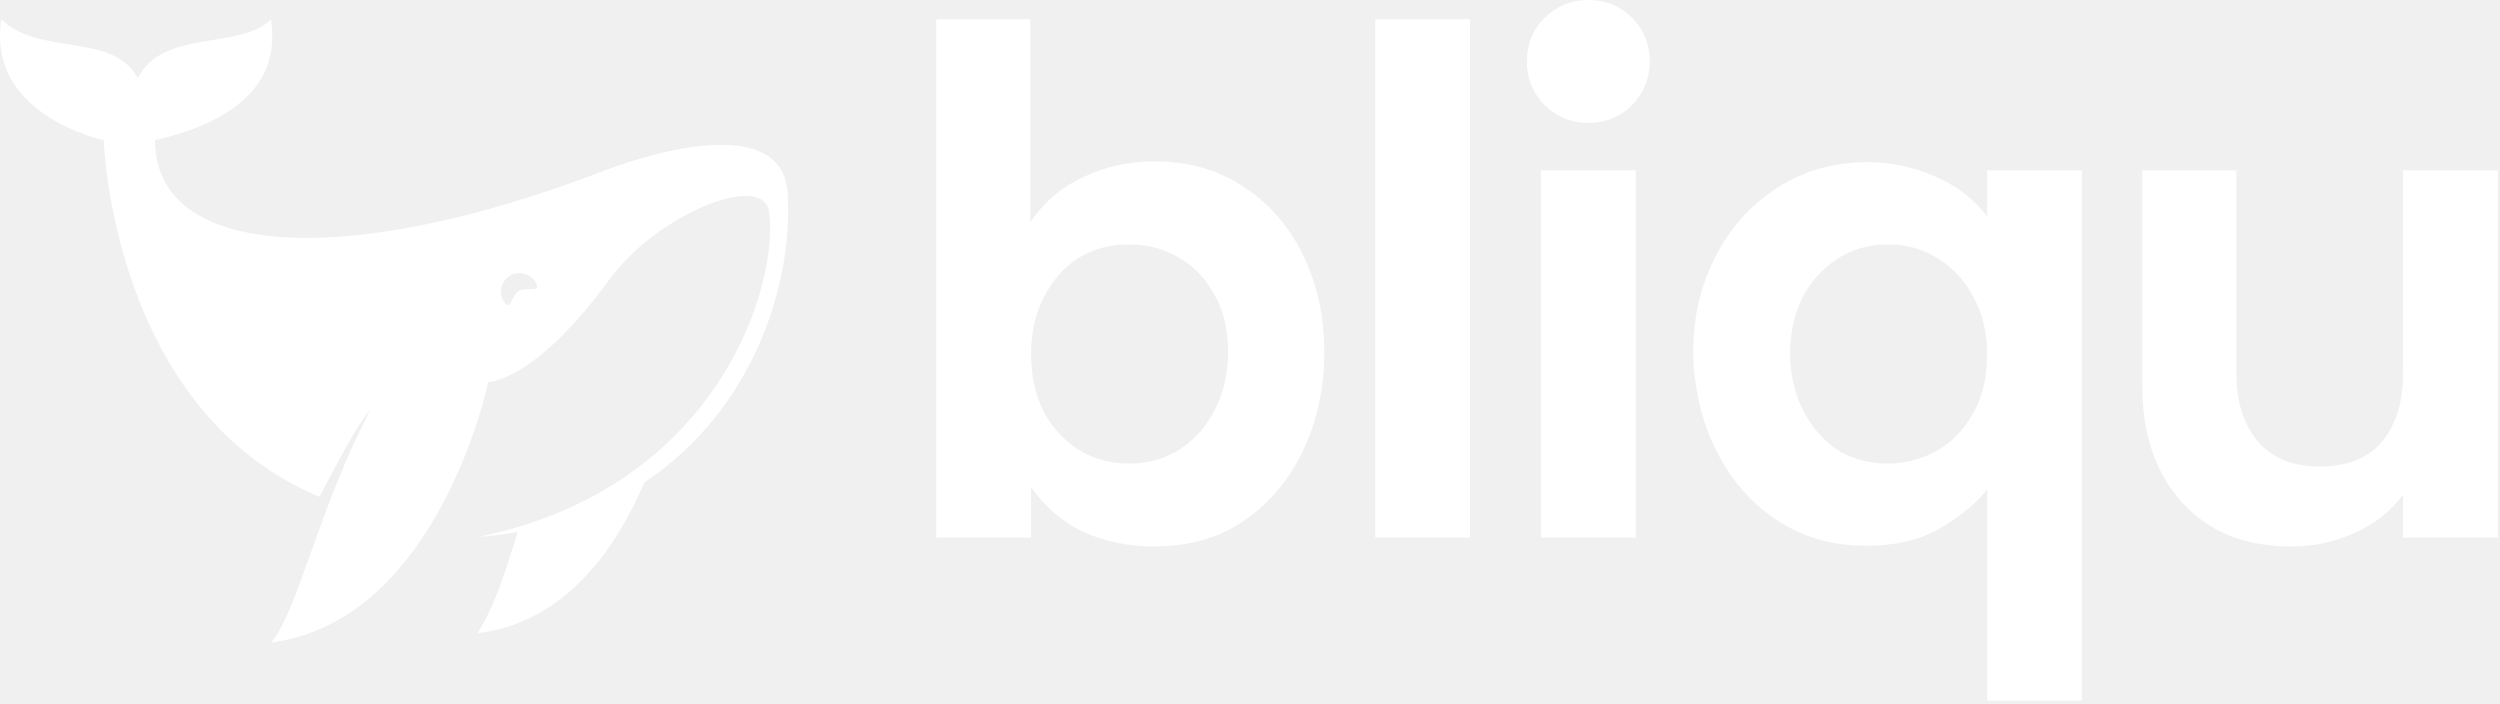
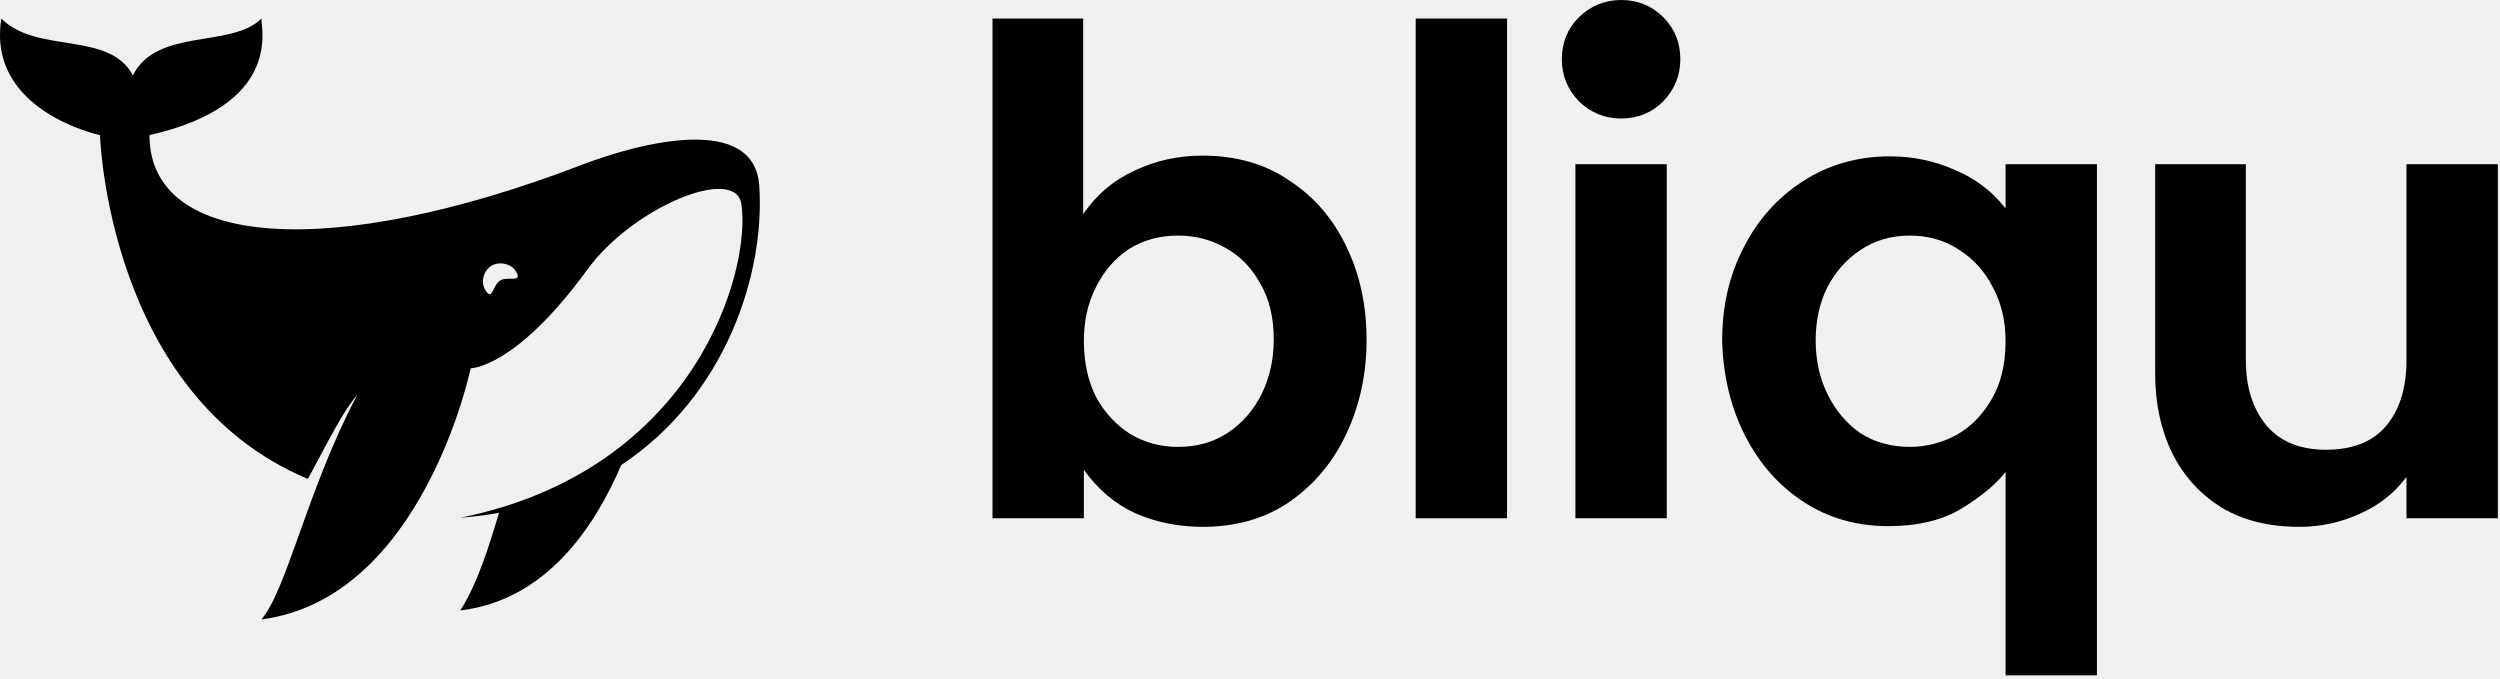
- <svg xmlns="http://www.w3.org/2000/svg" width="590" height="166" viewBox="0 0 590 166" fill="none">
-   <path d="M540.891 128.971C533.435 128.971 527.086 127.398 521.843 124.253C516.6 120.99 512.581 116.563 509.785 110.971C506.989 105.262 505.591 98.796 505.591 91.573V40.195H527.785V88.253C527.785 94.66 529.416 99.903 532.678 103.981C536.057 108.059 540.95 110.097 547.357 110.097C553.998 110.097 558.95 108.117 562.212 104.156C565.474 100.194 567.105 94.894 567.105 88.253V40.195H589.474V126.874H567.105V116.738C564.192 120.699 560.348 123.728 555.571 125.825C550.911 127.922 546.018 128.971 540.891 128.971Z" fill="white" />
-   <path d="M468.96 165.321V115.515C466.747 118.428 463.193 121.398 458.3 124.428C453.523 127.34 447.523 128.796 440.3 128.796C432.494 128.796 425.562 126.816 419.504 122.855C413.446 118.894 408.669 113.476 405.174 106.602C401.679 99.729 399.815 91.981 399.582 83.36C399.582 74.972 401.33 67.399 404.825 60.642C408.32 53.768 413.155 48.35 419.329 44.389C425.621 40.312 432.727 38.273 440.65 38.273C446.242 38.273 451.543 39.38 456.552 41.593C461.562 43.69 465.698 46.836 468.96 51.03V40.195H491.329V165.321H468.96ZM445.543 109.399C449.387 109.399 453.116 108.466 456.727 106.602C460.339 104.622 463.251 101.709 465.465 97.865C467.795 94.02 468.96 89.243 468.96 83.535C468.96 78.525 467.912 74.098 465.814 70.253C463.834 66.409 461.096 63.379 457.601 61.166C454.106 58.836 450.086 57.671 445.543 57.671C440.999 57.671 436.98 58.836 433.485 61.166C429.99 63.496 427.252 66.583 425.271 70.428C423.407 74.272 422.475 78.583 422.475 83.36C422.475 88.253 423.465 92.68 425.446 96.641C427.426 100.602 430.106 103.748 433.485 106.078C436.98 108.292 440.999 109.399 445.543 109.399Z" fill="white" />
-   <path d="M374.843 29.009C370.881 29.009 367.445 27.611 364.532 24.815C361.736 21.903 360.338 18.466 360.338 14.505C360.338 10.427 361.736 6.99 364.532 4.194C367.445 1.398 370.881 0 374.843 0C378.92 0 382.357 1.398 385.153 4.194C387.949 6.99 389.347 10.427 389.347 14.505C389.347 18.466 387.949 21.903 385.153 24.815C382.357 27.611 378.92 29.009 374.843 29.009ZM363.658 126.873V40.194H386.027V126.873H363.658Z" fill="white" />
-   <path d="M324.558 126.873V4.544H346.926V126.873H324.558Z" fill="white" />
-   <path d="M272.342 128.97C266.517 128.97 261.041 127.864 255.915 125.65C250.905 123.32 246.711 119.767 243.333 114.99V126.873H220.964V4.544H243.158V52.427C246.42 47.651 250.614 44.097 255.74 41.767C260.866 39.32 266.4 38.097 272.342 38.097C280.614 38.097 287.721 40.136 293.662 44.214C299.72 48.175 304.381 53.592 307.643 60.466C310.905 67.223 312.536 74.796 312.536 83.184C312.536 91.456 310.905 99.087 307.643 106.077C304.381 113.068 299.72 118.66 293.662 122.854C287.721 126.932 280.614 128.97 272.342 128.97ZM266.4 109.398C271.061 109.398 275.138 108.233 278.633 105.903C282.128 103.573 284.866 100.427 286.847 96.466C288.827 92.388 289.818 87.961 289.818 83.184C289.818 77.709 288.711 73.107 286.497 69.379C284.4 65.534 281.546 62.621 277.934 60.641C274.439 58.66 270.595 57.67 266.4 57.67C261.857 57.67 257.837 58.777 254.342 60.99C250.964 63.204 248.284 66.291 246.303 70.252C244.323 74.097 243.333 78.524 243.333 83.534C243.333 88.66 244.323 93.204 246.303 97.165C248.401 101.009 251.197 104.039 254.692 106.252C258.187 108.349 262.09 109.398 266.4 109.398Z" fill="white" />
-   <path d="M64.001 4.544C64.001 7.471 68.787 25.765 36.589 33.083C36.589 60.89 81.227 63.817 142.3 40.4C157.222 34.679 184.692 27.849 185.87 45.523C187.295 66.896 177.777 96.809 152.079 113.837C145.691 128.745 133.895 146.884 112.693 149.435C117.039 142.563 119.697 133.635 122.184 125.535C119.144 126.079 115.982 126.49 112.693 126.75C170.503 115.042 183.956 66.013 181.479 49.914C180.016 40.401 154.94 50.646 143.764 66.013C126.237 90.111 115.27 90.161 115.225 90.161C115.202 90.268 103.479 146.512 64.001 151.63C70.251 144.312 75.373 119.432 87.417 96.747C84.154 100.406 80.891 106.993 75.373 117.237C26.349 96.749 24.483 33.133 24.485 33.083C24.328 33.05 -3.316 27.165 0.332 4.544C9.113 13.325 26.675 7.473 32.534 18.447C38.388 6.741 56.683 11.863 64.001 4.544ZM126.354 66.518C125.169 64.465 122.208 63.955 120.368 65.018C118.528 66.08 117.565 68.856 118.75 70.908C120.538 74.006 120.611 69.711 122.451 68.648C124.291 67.587 127.964 69.305 126.354 66.518Z" fill="white" />
+ <svg xmlns="http://www.w3.org/2000/svg" width="612" height="166" viewBox="0 0 612 166" fill="none">
+   <path d="M562.891 128.971C555.434 128.971 549.085 127.398 543.842 124.253C538.599 120.99 534.58 116.563 531.784 110.971C528.988 105.262 527.59 98.796 527.59 91.573V40.195H549.784V88.253C549.784 94.66 551.415 99.903 554.677 103.981C558.056 108.059 562.949 110.097 569.356 110.097C575.997 110.097 580.949 108.117 584.211 104.156C587.473 100.194 589.104 94.894 589.104 88.253V40.195H611.473V126.874H589.104V116.738C586.191 120.699 582.347 123.728 577.57 125.825C572.91 127.922 568.017 128.971 562.891 128.971Z" fill="black" />
+   <path d="M490.959 165.32V115.515C488.746 118.427 485.192 121.398 480.299 124.427C475.522 127.34 469.522 128.796 462.299 128.796C454.493 128.796 447.561 126.816 441.503 122.855C435.445 118.893 430.668 113.476 427.173 106.602C423.678 99.728 421.814 91.981 421.581 83.36C421.581 74.971 423.329 67.399 426.824 60.641C430.319 53.768 435.154 48.35 441.328 44.389C447.62 40.311 454.726 38.273 462.649 38.273C468.241 38.273 473.542 39.379 478.551 41.593C483.561 43.69 487.697 46.836 490.959 51.03V40.195H513.328V165.32H490.959ZM467.542 109.398C471.386 109.398 475.115 108.466 478.726 106.602C482.338 104.622 485.25 101.709 487.464 97.865C489.794 94.02 490.959 89.243 490.959 83.534C490.959 78.525 489.911 74.098 487.813 70.253C485.833 66.408 483.095 63.379 479.6 61.166C476.105 58.836 472.085 57.67 467.542 57.67C462.998 57.67 458.979 58.836 455.484 61.166C451.989 63.496 449.251 66.583 447.27 70.428C445.406 74.272 444.474 78.583 444.474 83.36C444.474 88.253 445.464 92.68 447.445 96.641C449.425 100.602 452.105 103.748 455.484 106.078C458.979 108.292 462.998 109.398 467.542 109.398Z" fill="black" />
+   <path d="M396.842 29.009C392.881 29.009 389.444 27.611 386.531 24.815C383.735 21.903 382.337 18.466 382.337 14.505C382.337 10.427 383.735 6.99 386.531 4.194C389.444 1.398 392.881 0 396.842 0C400.919 0 404.356 1.398 407.152 4.194C409.948 6.99 411.346 10.427 411.346 14.505C411.346 18.466 409.948 21.903 407.152 24.815C404.356 27.611 400.919 29.009 396.842 29.009ZM385.657 126.873V40.194H408.026V126.873H385.657Z" fill="black" />
+   <path d="M346.557 126.873V4.544H368.925V126.873H346.557Z" fill="black" />
+   <path d="M294.341 128.971C288.516 128.971 283.04 127.864 277.914 125.65C272.904 123.32 268.71 119.767 265.332 114.99V126.873H242.963V4.544H265.157V52.427C268.419 47.651 272.613 44.097 277.739 41.767C282.865 39.321 288.399 38.097 294.341 38.097C302.613 38.097 309.72 40.136 315.661 44.214C321.719 48.175 326.38 53.592 329.642 60.466C332.904 67.223 334.535 74.796 334.535 83.184C334.535 91.456 332.904 99.087 329.642 106.077C326.38 113.068 321.719 118.66 315.661 122.854C309.72 126.932 302.613 128.971 294.341 128.971ZM288.399 109.398C293.06 109.398 297.137 108.233 300.632 105.903C304.127 103.573 306.865 100.427 308.846 96.466C310.826 92.388 311.817 87.961 311.817 83.184C311.817 77.709 310.71 73.107 308.496 69.379C306.399 65.534 303.545 62.621 299.933 60.641C296.438 58.66 292.594 57.67 288.399 57.67C283.856 57.67 279.836 58.777 276.341 60.99C272.963 63.204 270.283 66.291 268.302 70.252C266.322 74.097 265.332 78.524 265.332 83.534C265.332 88.66 266.322 93.204 268.302 97.165C270.4 101.01 273.196 104.039 276.691 106.252C280.186 108.349 284.089 109.398 288.399 109.398Z" fill="black" />
+   <path d="M64 4.544C64 7.471 68.787 25.765 36.589 33.083C36.589 60.89 81.226 63.817 142.299 40.4C157.222 34.679 184.691 27.849 185.869 45.523C187.294 66.896 177.776 96.81 152.078 113.837C145.69 128.745 133.894 146.884 112.692 149.435C117.038 142.563 119.696 133.635 122.183 125.535C119.143 126.079 115.981 126.49 112.692 126.75C170.502 115.042 183.955 66.013 181.479 49.914C180.015 40.401 154.939 50.645 143.763 66.013C126.2 90.161 115.224 90.161 115.224 90.161C115.201 90.268 103.478 146.512 64 151.63C70.25 144.312 75.373 119.432 87.417 96.747C84.154 100.406 80.89 106.993 75.372 117.237C26.348 96.749 24.482 33.133 24.484 33.083C24.32 33.048 -3.316 27.163 0.332 4.544C9.113 13.325 26.675 7.473 32.534 18.447C38.389 6.741 56.682 11.863 64 4.544ZM126.354 66.518C125.169 64.465 122.208 63.956 120.368 65.018C118.528 66.08 117.564 68.856 118.749 70.908C120.537 74.006 120.61 69.711 122.45 68.648C124.29 67.586 127.964 69.305 126.354 66.518Z" fill="black" />
</svg>
